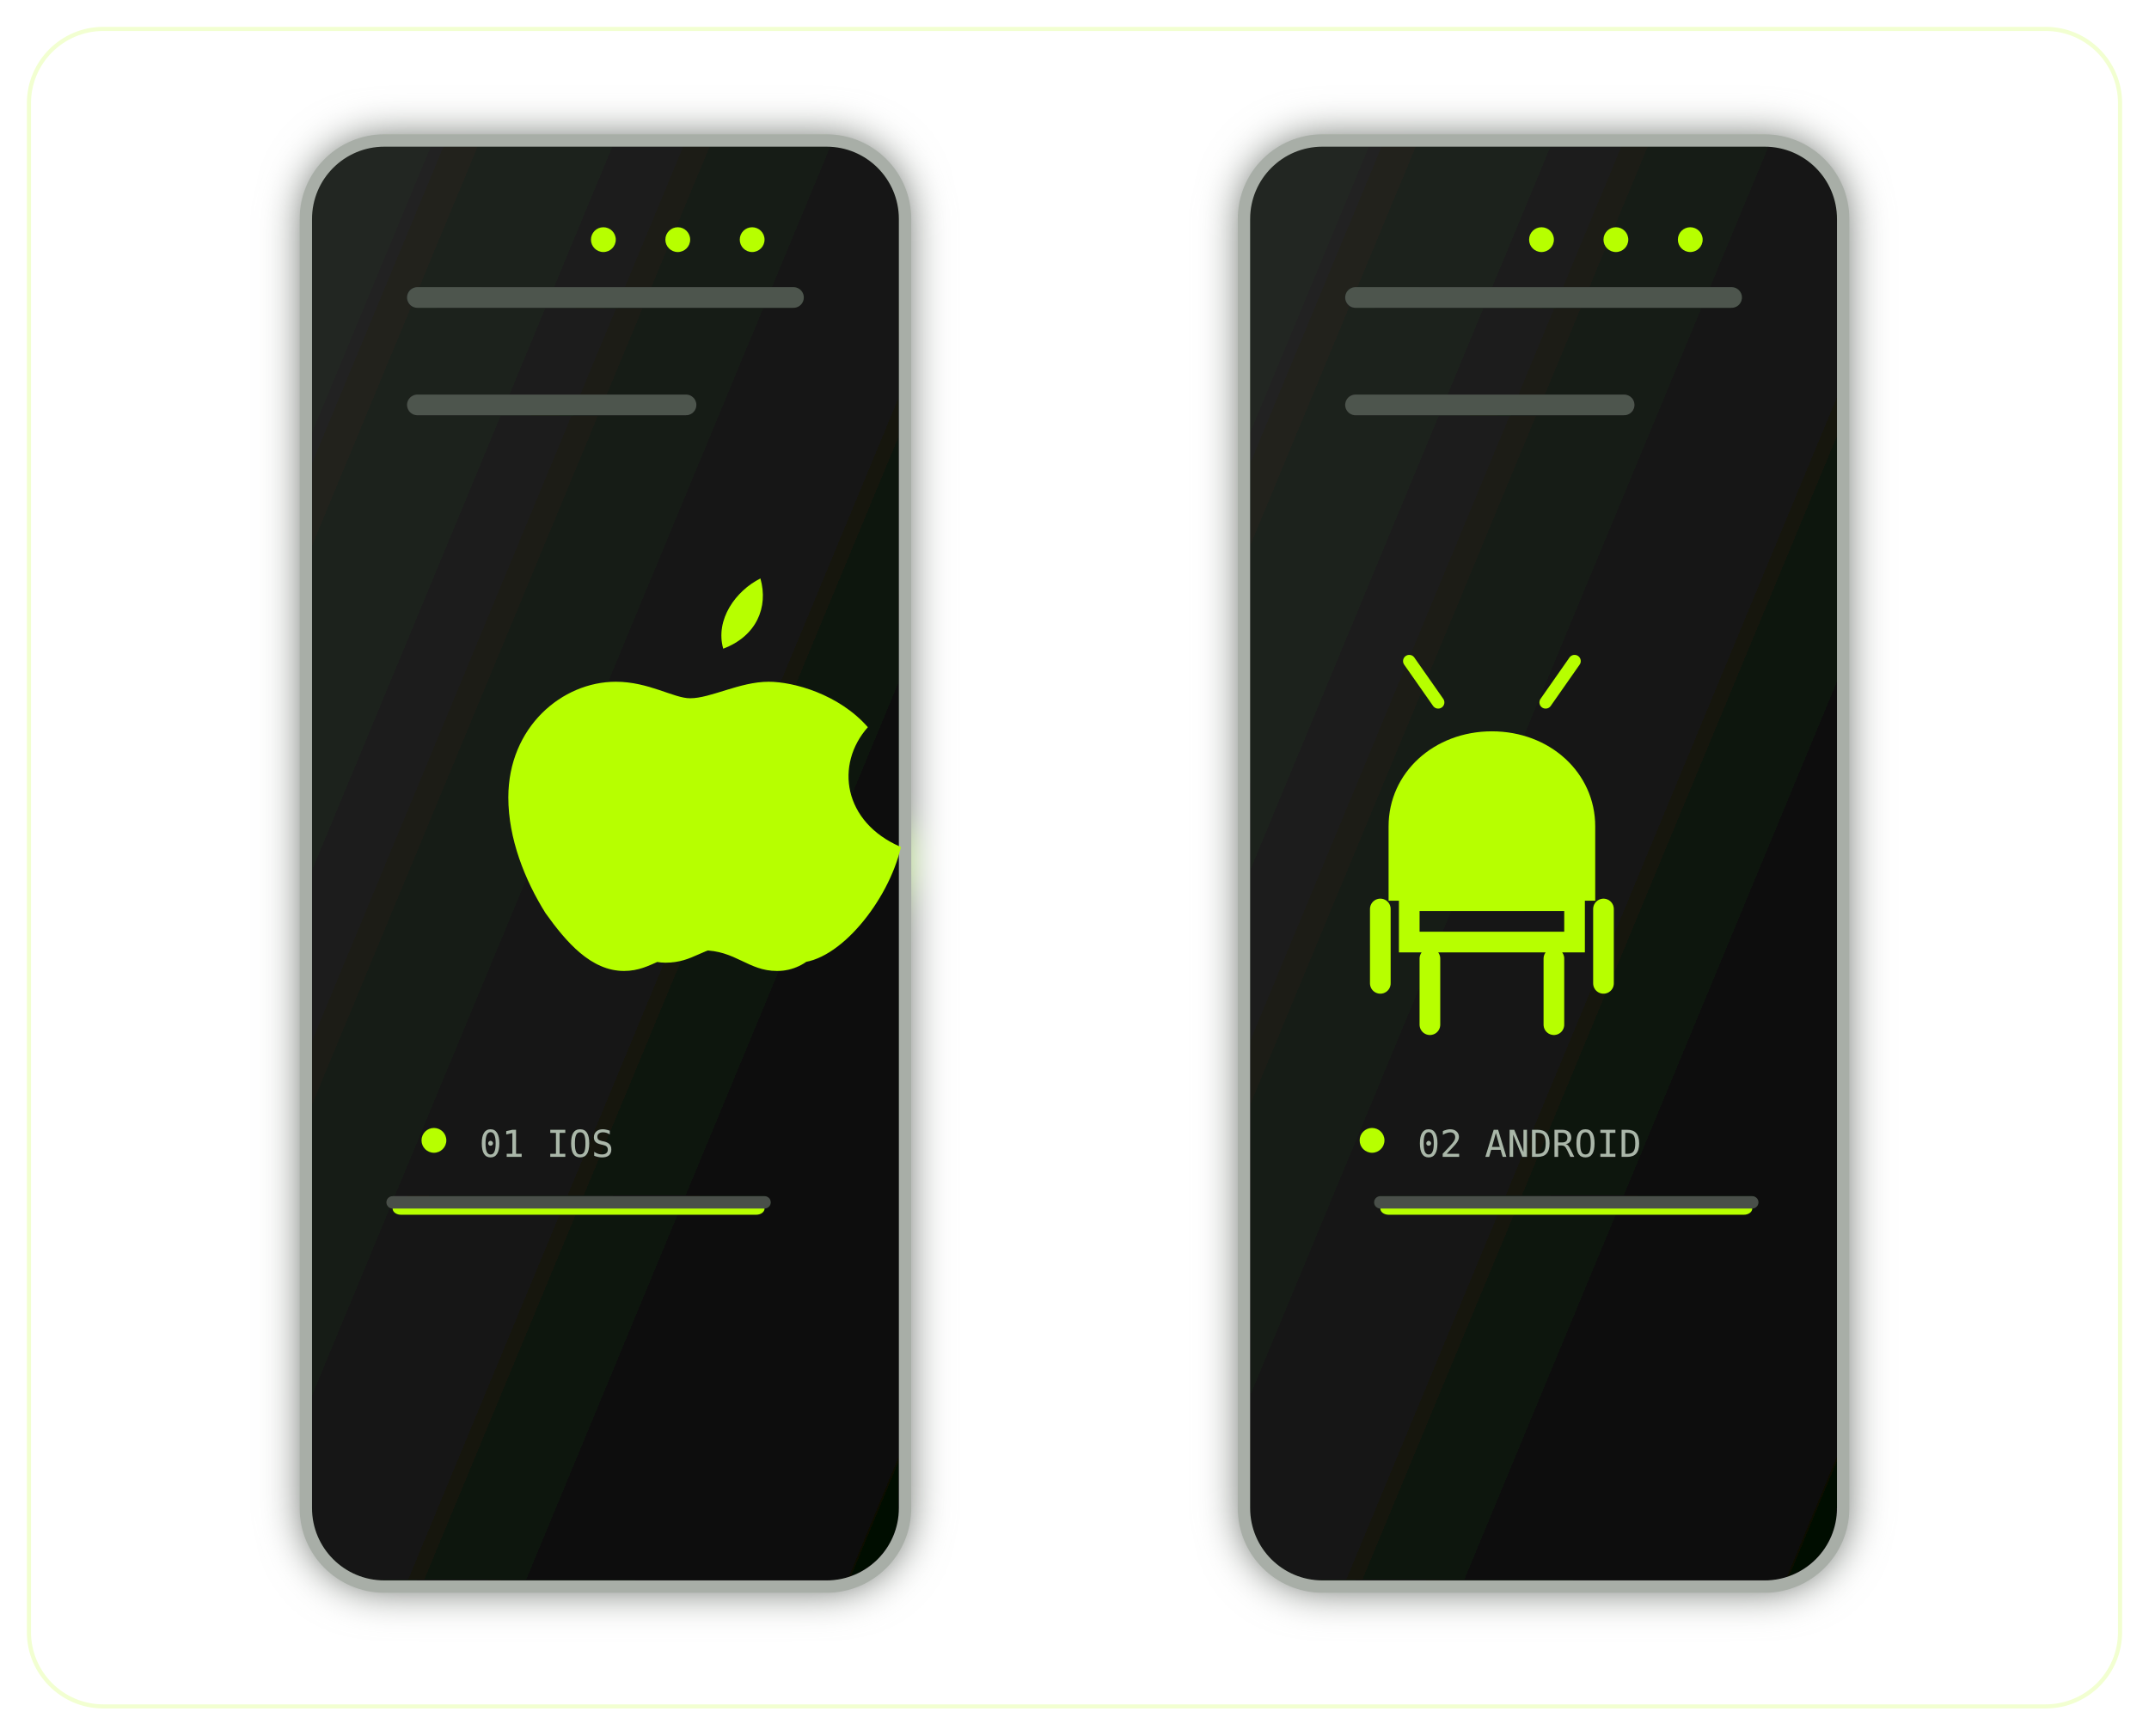
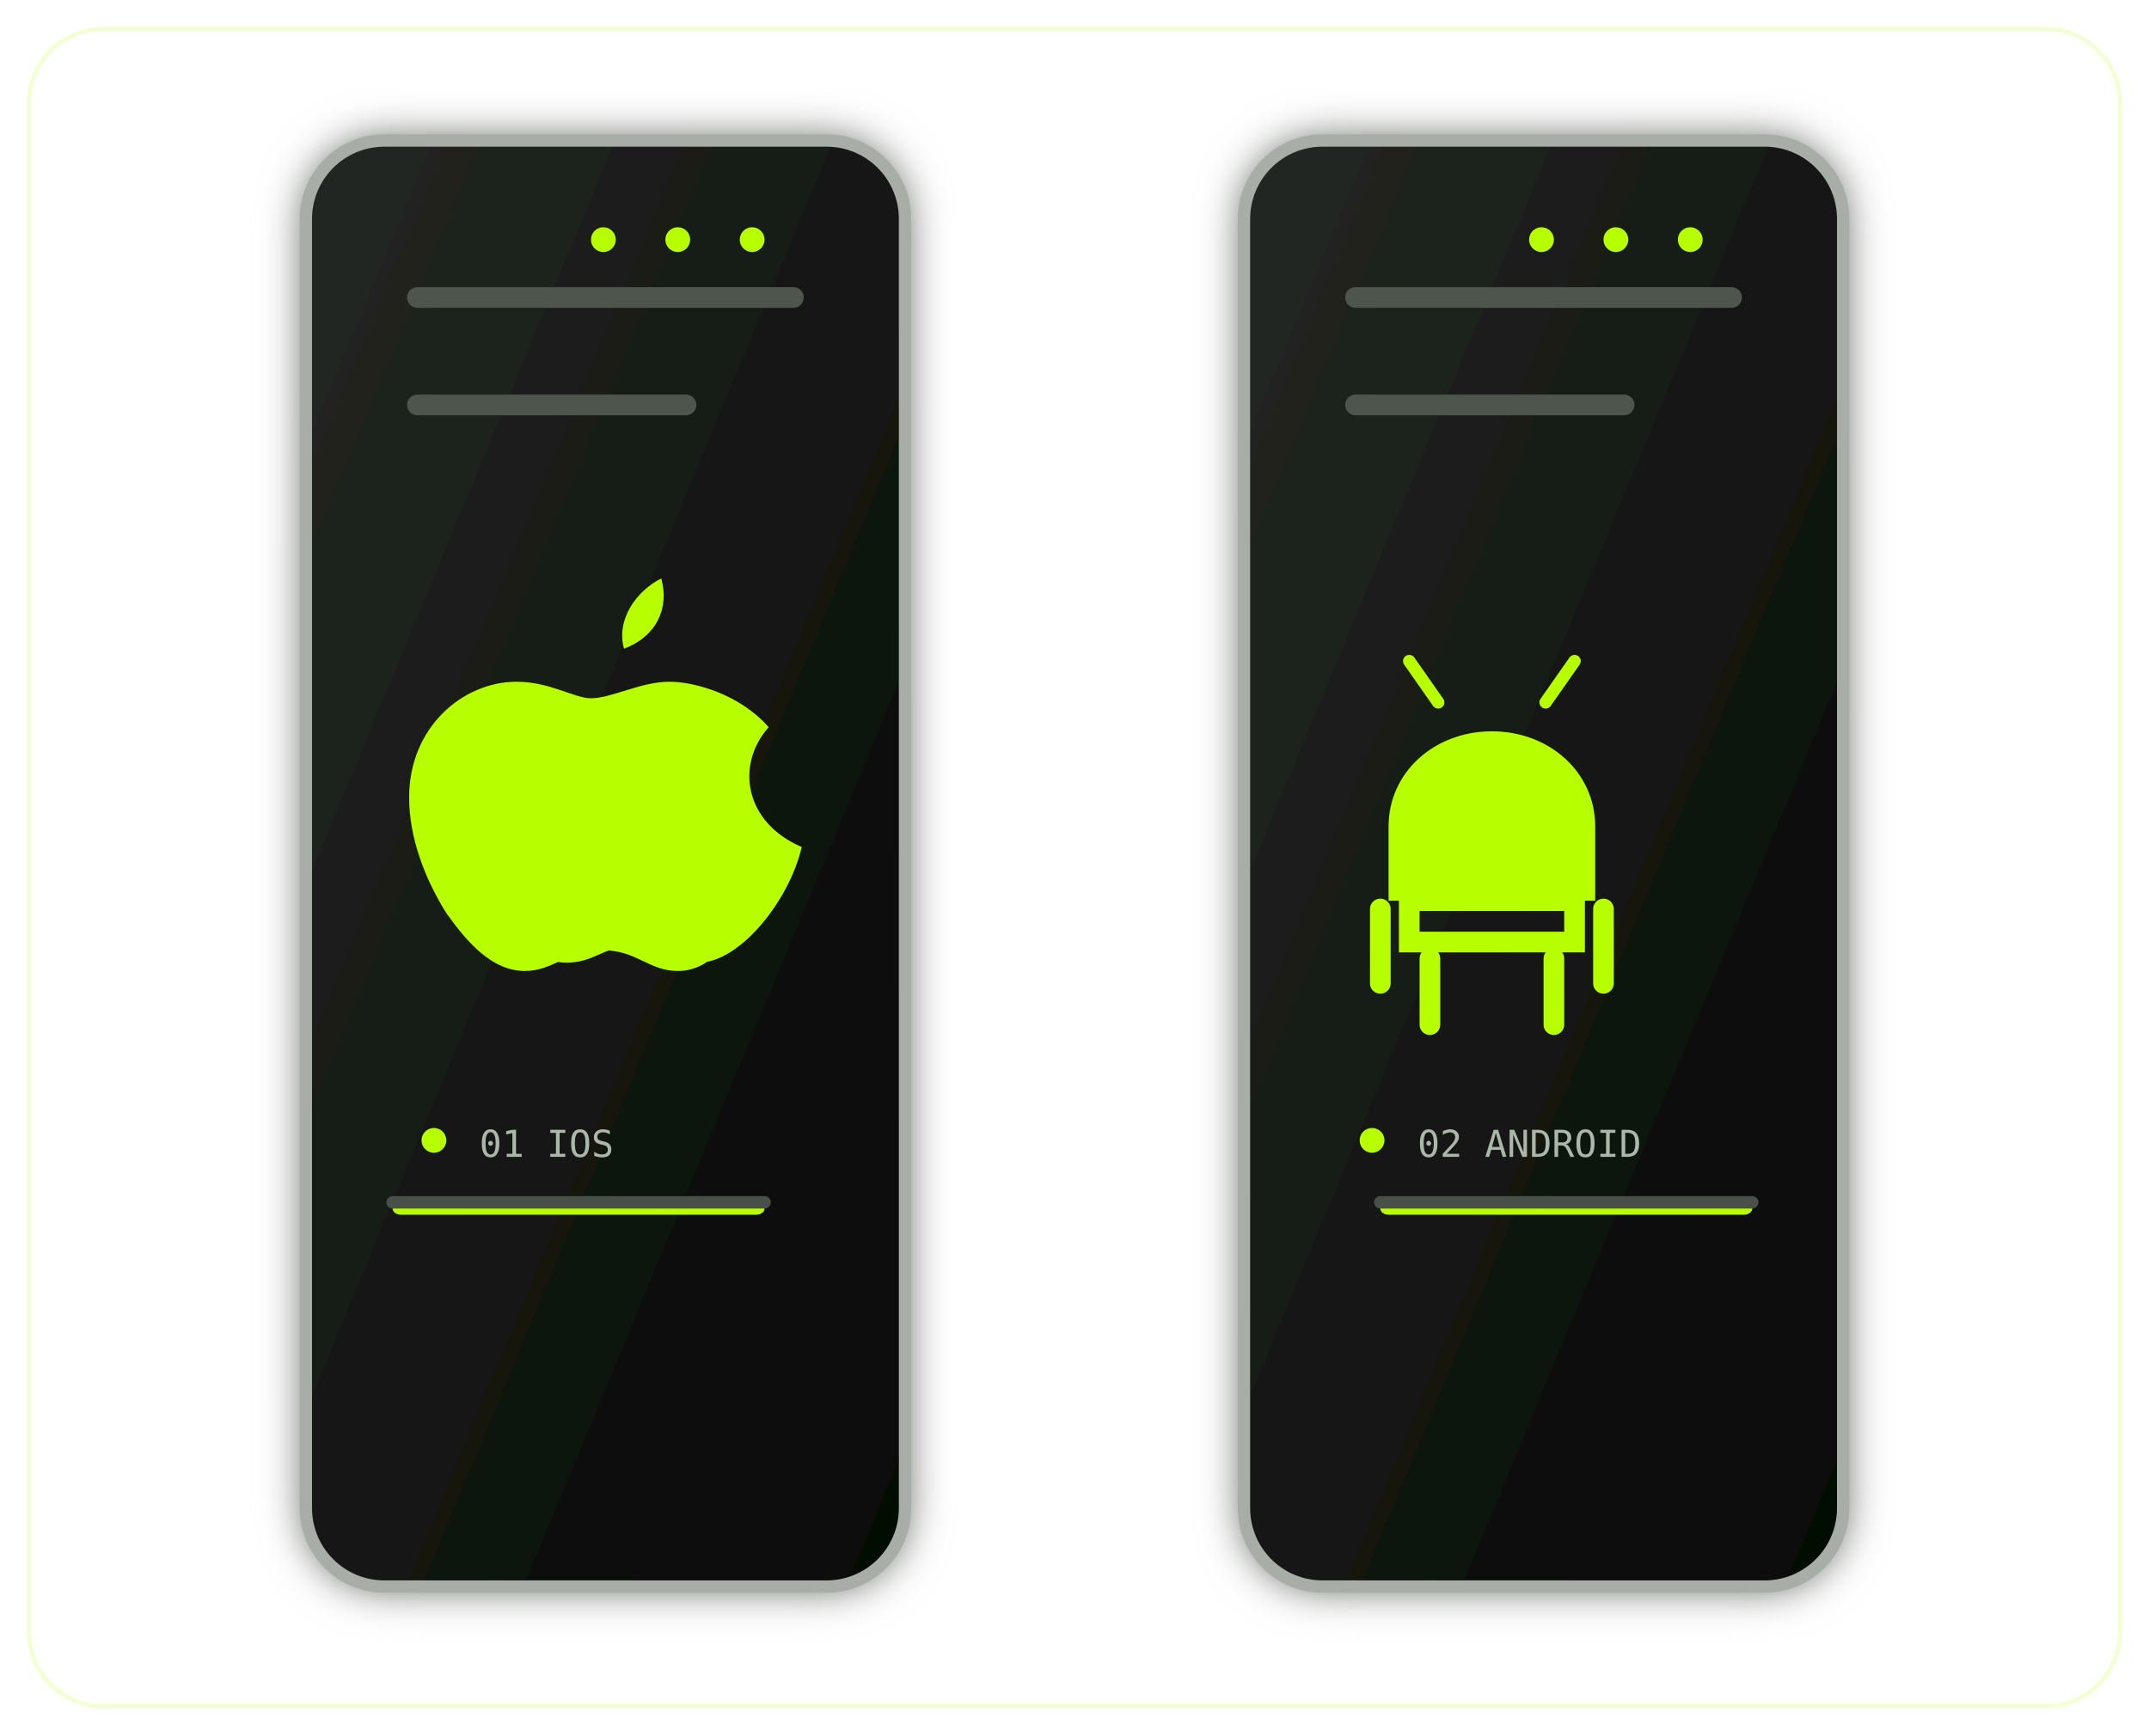
<svg xmlns="http://www.w3.org/2000/svg" width="520" height="420" viewBox="0 0 520 420" fill="none">
  <defs>
    <filter id="glow">
      <feGaussianBlur stdDeviation="5" result="b" />
      <feMerge>
        <feMergeNode in="b" />
        <feMergeNode in="SourceGraphic" />
      </feMerge>
    </filter>
    <linearGradient id="phone" x1="0" y1="0" x2="1" y2="1">
      <stop stop-color="#242823" />
      <stop offset="1" stop-color="#050705" />
    </linearGradient>
  </defs>
  <rect x="7" y="7" width="506" height="406" rx="18" stroke="#B7FF00" stroke-opacity=".18" />
  <g filter="url(#glow)">
    <rect x="74" y="34" width="145" height="350" rx="19" fill="url(#phone)" stroke="#A8AEA7" stroke-width="3" />
    <rect x="301" y="34" width="145" height="350" rx="19" fill="url(#phone)" stroke="#A8AEA7" stroke-width="3" />
    <path d="M101 72h91M101 98h65M328 72h91M328 98h65" stroke="#4D554D" stroke-width="5" stroke-linecap="round" />
    <circle cx="146" cy="58" r="3" fill="#B7FF00" />
    <circle cx="164" cy="58" r="3" fill="#B7FF00" />
    <circle cx="182" cy="58" r="3" fill="#B7FF00" />
    <circle cx="373" cy="58" r="3" fill="#B7FF00" />
    <circle cx="391" cy="58" r="3" fill="#B7FF00" />
    <circle cx="409" cy="58" r="3" fill="#B7FF00" />
-     <path d="M149 184c-7 0-13 7-13 15 0 17 14 34 25 34 7 0 9-4 16-4s10 4 16 4c10 0 22-15 25-28-14-6-16-20-8-29-7-8-18-11-24-11-7 0-14 4-19 4-4 0-10-4-18-4-13 0-26 11-26 28 0 10 4 20 9 28 5 7 11 14 19 14 7 0 10-5 19-5 8 0 11 5 18 5 8 0 12-7 17-13 4-6 6-10 7-15-12-5-16-19-8-28-6-5-13-7-20-7-8 0-14 4-18 4-5 0-10-3-17-3Z" fill="#B7FF00" />
-     <path d="M175 157c-2-7 3-14 9-17 2 7-1 14-9 17Z" fill="#B7FF00" />
+     <path transform="translate(-24 0)" d="M149 184c-7 0-13 7-13 15 0 17 14 34 25 34 7 0 9-4 16-4s10 4 16 4c10 0 22-15 25-28-14-6-16-20-8-29-7-8-18-11-24-11-7 0-14 4-19 4-4 0-10-4-18-4-13 0-26 11-26 28 0 10 4 20 9 28 5 7 11 14 19 14 7 0 10-5 19-5 8 0 11 5 18 5 8 0 12-7 17-13 4-6 6-10 7-15-12-5-16-19-8-28-6-5-13-7-20-7-8 0-14 4-18 4-5 0-10-3-17-3Z" fill="#B7FF00" />
+     <path transform="translate(-24 0)" d="M175 157c-2-7 3-14 9-17 2 7-1 14-9 17Z" fill="#B7FF00" />
    <path d="M361 177c-14 0-25 10-25 23v18h50v-18c0-13-11-23-25-23Z" fill="#B7FF00" />
    <path d="M341 218h40v10h-40zM346 232v16M376 232v16M334 220v18M388 220v18" stroke="#B7FF00" stroke-width="5" stroke-linecap="round" />
    <path d="M348 170l-7-10M374 170l7-10M353 192h1M369 192h1" stroke="#B7FF00" stroke-width="3" stroke-linecap="round" />
    <circle cx="105" cy="276" r="3" fill="#B7FF00" />
    <text x="116" y="280" fill="#AAB7A9" font-family="monospace" font-size="9">01 IOS</text>
    <circle cx="332" cy="276" r="3" fill="#B7FF00" />
    <text x="343" y="280" fill="#AAB7A9" font-family="monospace" font-size="9">02 ANDROID</text>
    <rect x="95" y="291" width="90" height="3" rx="2" fill="#B7FF00" />
    <rect x="334" y="291" width="90" height="3" rx="2" fill="#B7FF00" />
    <path d="M95 291h90M334 291h90" stroke="#485048" stroke-width="3" stroke-linecap="round" />
  </g>
</svg>
